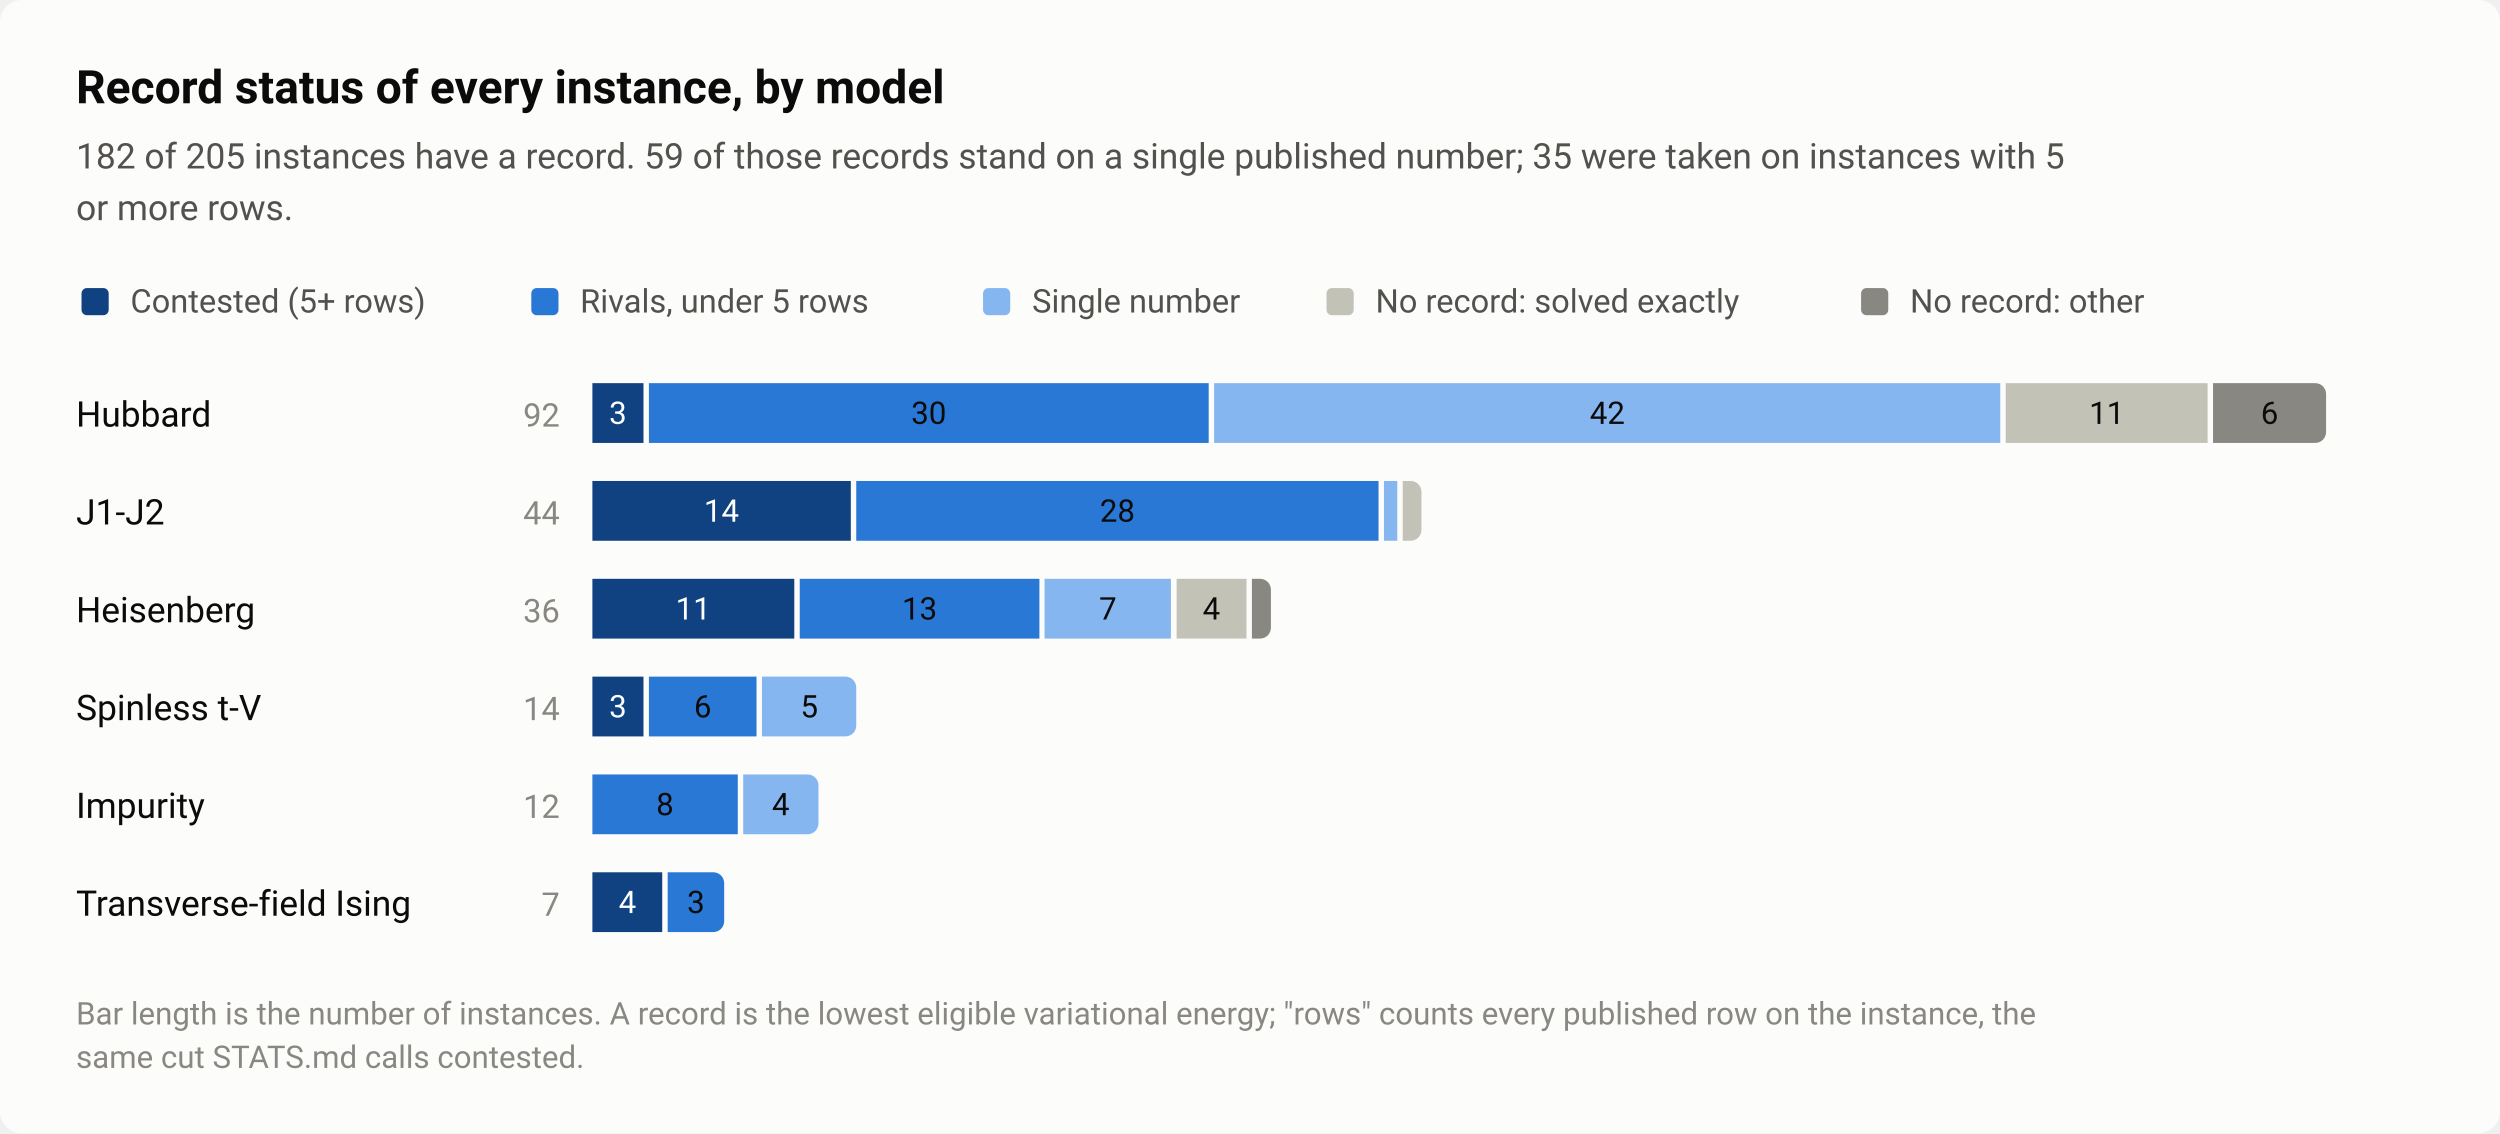
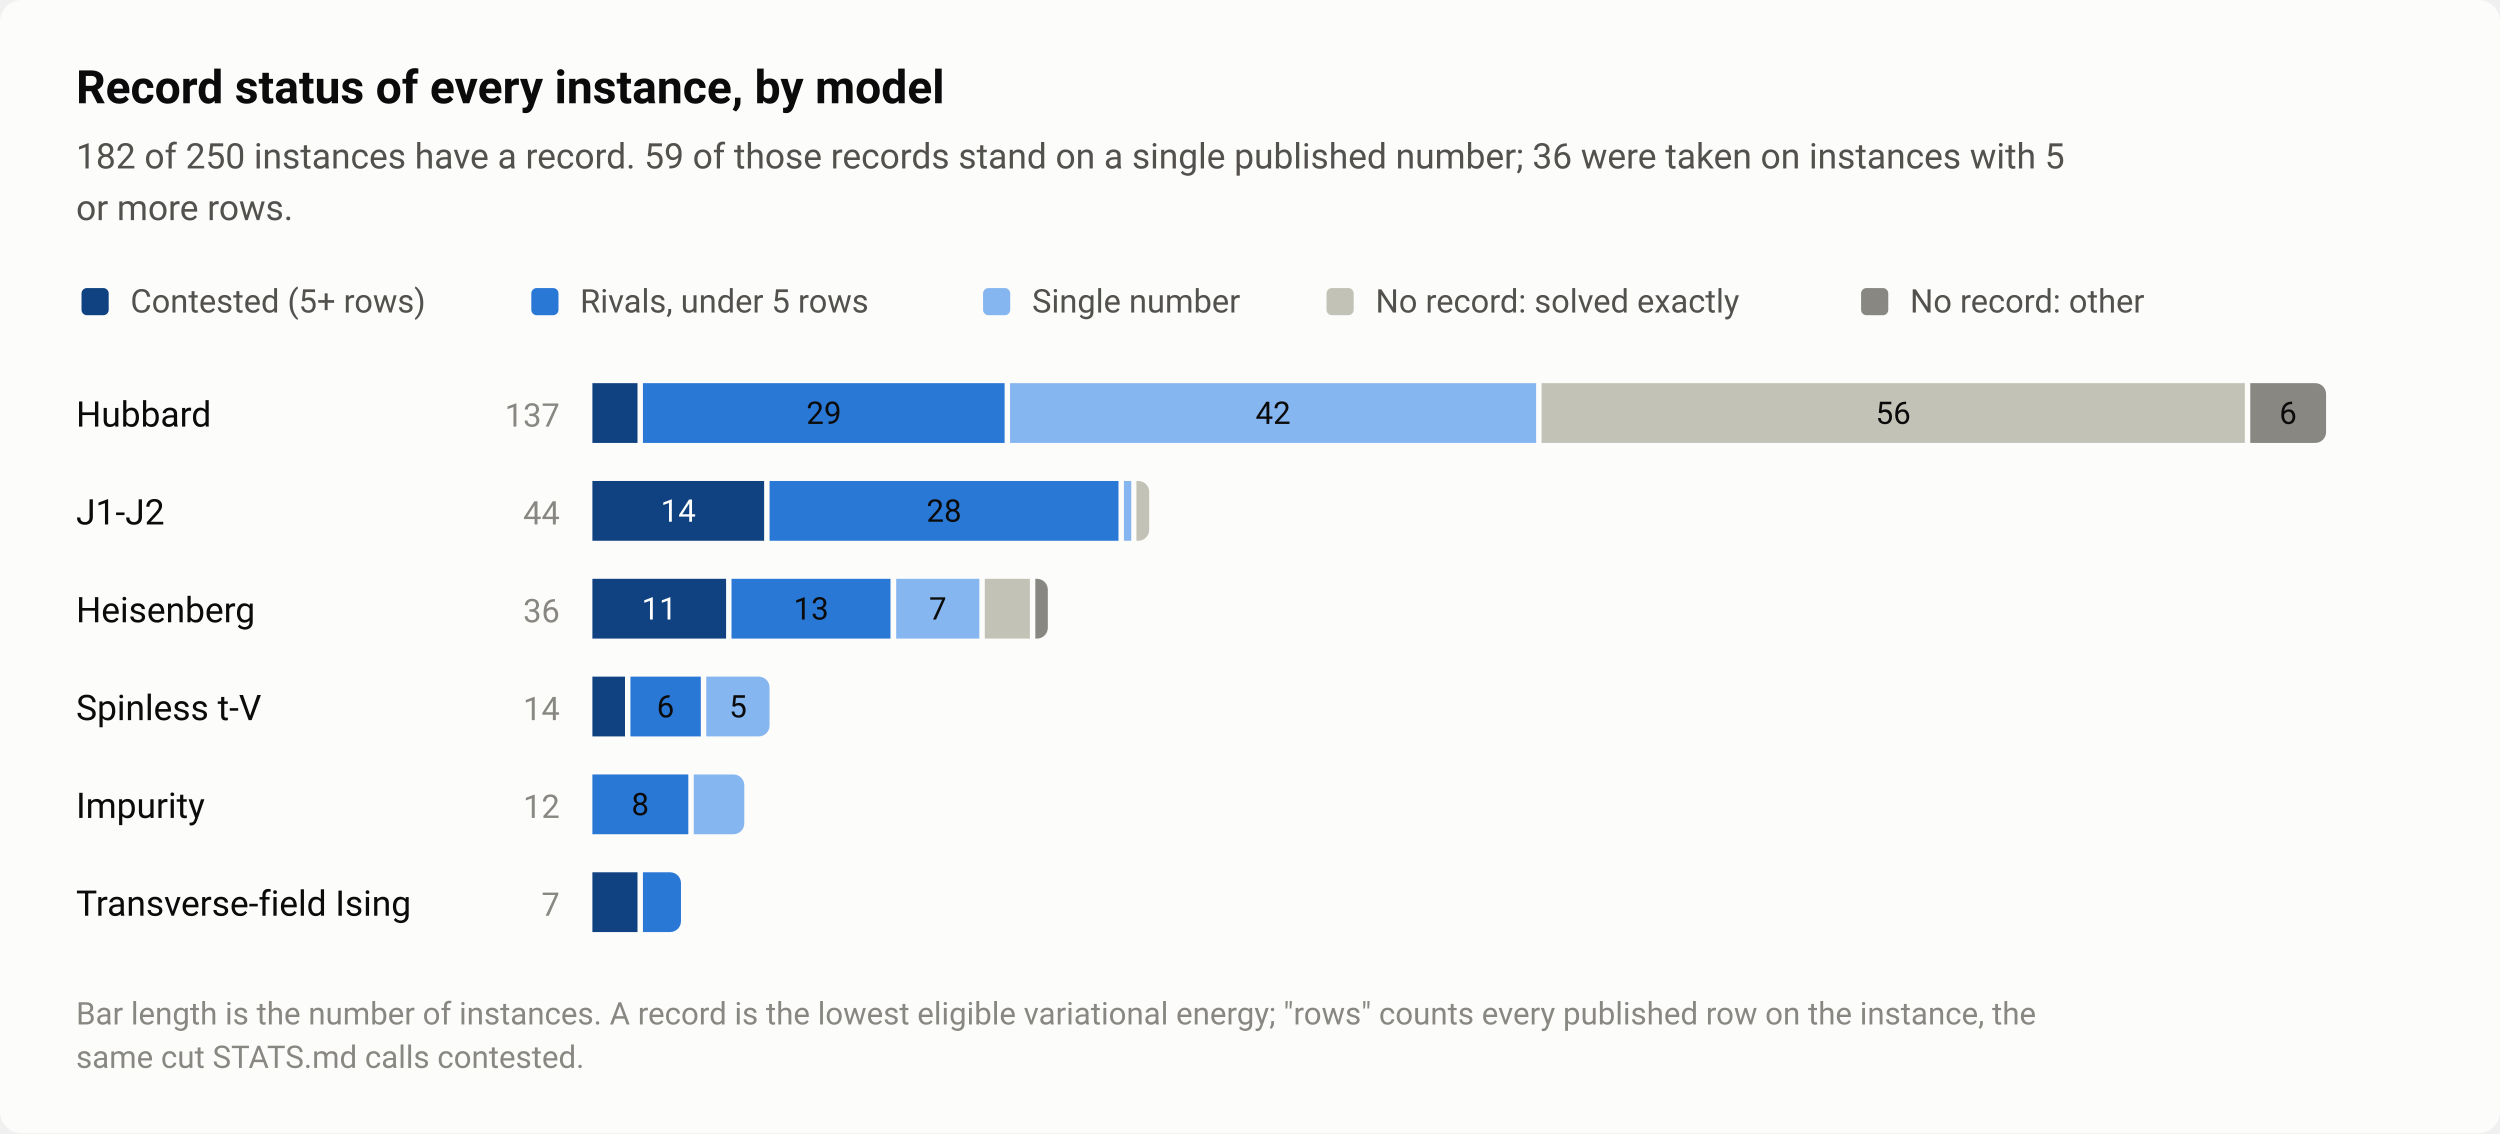
<svg xmlns="http://www.w3.org/2000/svg" width="920" height="417" viewBox="0 0 920 417" role="img" aria-labelledby="title desc">
  <style>text{font-family:system-ui,-apple-system,"Segoe UI",Roboto,"Helvetica Neue",Arial,sans-serif}</style>
  <rect width="920" height="417" rx="8" fill="#fcfcfb" />
  <text x="28" y="38" font-size="17" fill="#0b0b0b" font-weight="600">Record status of every instance, by model</text>
-   <text x="28" y="62" font-size="13" fill="#52514e">182 of 205 instances have a record. 59 of those records stand on a single published number; 35 were taken on instances with 5</text>
+   <text x="28" y="62" font-size="13" fill="#52514e">182 of 250 instances have a record. 59 of those records stand on a single published number; 36 were taken on instances with 5</text>
  <text x="28" y="81" font-size="13" fill="#52514e">or more rows.</text>
  <rect x="30" y="106" width="10" height="10" rx="2" fill="#104281" />
  <text x="48" y="115" font-size="12" fill="#52514e">Contested (5+ rows)</text>
  <rect x="195.52" y="106" width="10" height="10" rx="2" fill="#2a78d6" />
  <text x="213.5" y="115" font-size="12" fill="#52514e">Rivals, under 5 rows</text>
  <rect x="361.76" y="106" width="10" height="10" rx="2" fill="#86b6ef" />
  <text x="379.8" y="115" font-size="12" fill="#52514e">Single number</text>
  <rect x="488.16" y="106" width="10" height="10" rx="2" fill="#c3c2b7" />
  <text x="506.2" y="115" font-size="12" fill="#52514e">No record: solved exactly</text>
  <rect x="684.88" y="106" width="10" height="10" rx="2" fill="#898781" />
  <text x="702.9" y="115" font-size="12" fill="#52514e">No record: other</text>
  <text x="28" y="157" font-size="13" fill="#0b0b0b">Hubbard</text>
-   <text x="206" y="157" font-size="12" fill="#898781" text-anchor="end" style="font-variant-numeric:tabular-nums">92</text>
-   <rect x="218" y="141" width="18.8" height="22" fill="#104281" />
-   <text x="227.4" y="156" font-size="11.5" fill="#ffffff" text-anchor="middle" style="font-variant-numeric:tabular-nums">3</text>
-   <rect x="238.8" y="141" width="206" height="22" fill="#2a78d6" />
-   <text x="341.8" y="156" font-size="11.5" fill="#0b0b0b" text-anchor="middle" style="font-variant-numeric:tabular-nums">30</text>
-   <rect x="446.8" y="141" width="289.3" height="22" fill="#86b6ef" />
-   <text x="591.5" y="156" font-size="11.5" fill="#0b0b0b" text-anchor="middle" style="font-variant-numeric:tabular-nums">42</text>
-   <rect x="738.1" y="141" width="74.3" height="22" fill="#c3c2b7" />
-   <text x="775.3" y="156" font-size="11.5" fill="#0b0b0b" text-anchor="middle" style="font-variant-numeric:tabular-nums">11</text>
-   <path d="M814.4 141H852A4 4 0 0 1 856 145V159A4 4 0 0 1 852 163H814.4Z" fill="#898781" />
-   <text x="835.2" y="156" font-size="11.5" fill="#0b0b0b" text-anchor="middle" style="font-variant-numeric:tabular-nums">6</text>
+   <text x="206" y="157" font-size="12" fill="#898781" text-anchor="end" style="font-variant-numeric:tabular-nums">137</text>
+   <rect x="218" y="141" width="16.6" height="22" fill="#104281" />
+   <rect x="236.6" y="141" width="133.1" height="22" fill="#2a78d6" />
+   <text x="303.2" y="156" font-size="11.5" fill="#0b0b0b" text-anchor="middle" style="font-variant-numeric:tabular-nums">29</text>
+   <rect x="371.7" y="141" width="193.6" height="22" fill="#86b6ef" />
+   <text x="468.5" y="156" font-size="11.5" fill="#0b0b0b" text-anchor="middle" style="font-variant-numeric:tabular-nums">42</text>
+   <rect x="567.3" y="141" width="258.8" height="22" fill="#c3c2b7" />
+   <text x="696.7" y="156" font-size="11.5" fill="#0b0b0b" text-anchor="middle" style="font-variant-numeric:tabular-nums">56</text>
+   <path d="M828.1 141H852A4 4 0 0 1 856 145V159A4 4 0 0 1 852 163H828.1Z" fill="#898781" />
+   <text x="842" y="156" font-size="11.5" fill="#0b0b0b" text-anchor="middle" style="font-variant-numeric:tabular-nums">6</text>
  <text x="28" y="193" font-size="13" fill="#0b0b0b">J1-J2</text>
  <text x="206" y="193" font-size="12" fill="#898781" text-anchor="end" style="font-variant-numeric:tabular-nums">44</text>
-   <rect x="218" y="177" width="95.1" height="22" fill="#104281" />
-   <text x="265.5" y="192" font-size="11.5" fill="#ffffff" text-anchor="middle" style="font-variant-numeric:tabular-nums">14</text>
-   <rect x="315.1" y="177" width="192.2" height="22" fill="#2a78d6" />
-   <text x="411.2" y="192" font-size="11.5" fill="#0b0b0b" text-anchor="middle" style="font-variant-numeric:tabular-nums">28</text>
-   <rect x="509.3" y="177" width="4.9" height="22" fill="#86b6ef" />
-   <path d="M516.2 177H519.1A4 4 0 0 1 523.1 181V195A4 4 0 0 1 519.1 199H516.2Z" fill="#c3c2b7" />
+   <rect x="218" y="177" width="63.2" height="22" fill="#104281" />
+   <text x="249.6" y="192" font-size="11.5" fill="#ffffff" text-anchor="middle" style="font-variant-numeric:tabular-nums">14</text>
+   <rect x="283.2" y="177" width="128.4" height="22" fill="#2a78d6" />
+   <text x="347.4" y="192" font-size="11.5" fill="#0b0b0b" text-anchor="middle" style="font-variant-numeric:tabular-nums">28</text>
+   <rect x="413.6" y="177" width="2.7" height="22" fill="#86b6ef" />
+   <path d="M418.2 177H418.9A4 4 0 0 1 422.9 181V195A4 4 0 0 1 418.9 199H418.2Z" fill="#c3c2b7" />
  <text x="28" y="229" font-size="13" fill="#0b0b0b">Heisenberg</text>
  <text x="206" y="229" font-size="12" fill="#898781" text-anchor="end" style="font-variant-numeric:tabular-nums">36</text>
-   <rect x="218" y="213" width="74.3" height="22" fill="#104281" />
-   <text x="255.1" y="228" font-size="11.5" fill="#ffffff" text-anchor="middle" style="font-variant-numeric:tabular-nums">11</text>
-   <rect x="294.3" y="213" width="88.2" height="22" fill="#2a78d6" />
-   <text x="338.4" y="228" font-size="11.5" fill="#0b0b0b" text-anchor="middle" style="font-variant-numeric:tabular-nums">13</text>
-   <rect x="384.4" y="213" width="46.5" height="22" fill="#86b6ef" />
-   <text x="407.7" y="228" font-size="11.5" fill="#0b0b0b" text-anchor="middle" style="font-variant-numeric:tabular-nums">7</text>
-   <rect x="433" y="213" width="25.7" height="22" fill="#c3c2b7" />
-   <text x="445.8" y="228" font-size="11.5" fill="#0b0b0b" text-anchor="middle" style="font-variant-numeric:tabular-nums">4</text>
-   <path d="M460.7 213H463.7A4 4 0 0 1 467.7 217V231A4 4 0 0 1 463.7 235H460.7Z" fill="#898781" />
+   <rect x="218" y="213" width="49.2" height="22" fill="#104281" />
+   <text x="242.6" y="228" font-size="11.5" fill="#ffffff" text-anchor="middle" style="font-variant-numeric:tabular-nums">11</text>
+   <rect x="269.2" y="213" width="58.5" height="22" fill="#2a78d6" />
+   <text x="298.5" y="228" font-size="11.5" fill="#0b0b0b" text-anchor="middle" style="font-variant-numeric:tabular-nums">13</text>
+   <rect x="329.8" y="213" width="30.6" height="22" fill="#86b6ef" />
+   <text x="345.1" y="228" font-size="11.5" fill="#0b0b0b" text-anchor="middle" style="font-variant-numeric:tabular-nums">7</text>
+   <rect x="362.4" y="213" width="16.6" height="22" fill="#c3c2b7" />
+   <path d="M381 213H381.6A4 4 0 0 1 385.6 217V231A4 4 0 0 1 381.6 235H381Z" fill="#898781" />
  <text x="28" y="265" font-size="13" fill="#0b0b0b">Spinless t-V</text>
  <text x="206" y="265" font-size="12" fill="#898781" text-anchor="end" style="font-variant-numeric:tabular-nums">14</text>
-   <rect x="218" y="249" width="18.8" height="22" fill="#104281" />
-   <text x="227.4" y="264" font-size="11.5" fill="#ffffff" text-anchor="middle" style="font-variant-numeric:tabular-nums">3</text>
-   <rect x="238.8" y="249" width="39.6" height="22" fill="#2a78d6" />
-   <text x="258.6" y="264" font-size="11.5" fill="#0b0b0b" text-anchor="middle" style="font-variant-numeric:tabular-nums">6</text>
-   <path d="M280.4 249H311.1A4 4 0 0 1 315.1 253V267A4 4 0 0 1 311.1 271H280.4Z" fill="#86b6ef" />
-   <text x="297.8" y="264" font-size="11.5" fill="#0b0b0b" text-anchor="middle" style="font-variant-numeric:tabular-nums">5</text>
+   <rect x="218" y="249" width="12" height="22" fill="#104281" />
+   <rect x="232" y="249" width="25.9" height="22" fill="#2a78d6" />
+   <text x="244.9" y="264" font-size="11.5" fill="#0b0b0b" text-anchor="middle" style="font-variant-numeric:tabular-nums">6</text>
+   <path d="M259.9 249H279.2A4 4 0 0 1 283.2 253V267A4 4 0 0 1 279.2 271H259.9Z" fill="#86b6ef" />
+   <text x="271.6" y="264" font-size="11.5" fill="#0b0b0b" text-anchor="middle" style="font-variant-numeric:tabular-nums">5</text>
  <text x="28" y="301" font-size="13" fill="#0b0b0b">Impurity</text>
  <text x="206" y="301" font-size="12" fill="#898781" text-anchor="end" style="font-variant-numeric:tabular-nums">12</text>
-   <rect x="218" y="285" width="53.5" height="22" fill="#2a78d6" />
-   <text x="244.7" y="300" font-size="11.5" fill="#0b0b0b" text-anchor="middle" style="font-variant-numeric:tabular-nums">8</text>
-   <path d="M273.5 285H297.2A4 4 0 0 1 301.2 289V303A4 4 0 0 1 297.2 307H273.5Z" fill="#86b6ef" />
-   <text x="287.3" y="300" font-size="11.5" fill="#0b0b0b" text-anchor="middle" style="font-variant-numeric:tabular-nums">4</text>
+   <rect x="218" y="285" width="35.3" height="22" fill="#2a78d6" />
+   <text x="235.6" y="300" font-size="11.5" fill="#0b0b0b" text-anchor="middle" style="font-variant-numeric:tabular-nums">8</text>
+   <path d="M255.3 285H269.9A4 4 0 0 1 273.9 289V303A4 4 0 0 1 269.9 307H255.3Z" fill="#86b6ef" />
  <text x="28" y="337" font-size="13" fill="#0b0b0b">Transverse-field Ising</text>
  <text x="206" y="337" font-size="12" fill="#898781" text-anchor="end" style="font-variant-numeric:tabular-nums">7</text>
-   <rect x="218" y="321" width="25.7" height="22" fill="#104281" />
-   <text x="230.9" y="336" font-size="11.5" fill="#ffffff" text-anchor="middle" style="font-variant-numeric:tabular-nums">4</text>
-   <path d="M245.7 321H262.5A4 4 0 0 1 266.5 325V339A4 4 0 0 1 262.5 343H245.7Z" fill="#2a78d6" />
-   <text x="256.1" y="336" font-size="11.5" fill="#0b0b0b" text-anchor="middle" style="font-variant-numeric:tabular-nums">3</text>
+   <rect x="218" y="321" width="16.6" height="22" fill="#104281" />
+   <path d="M236.6 321H246.6A4 4 0 0 1 250.6 325V339A4 4 0 0 1 246.6 343H236.6Z" fill="#2a78d6" />
  <text x="28" y="377" font-size="11.5" fill="#898781">Bar length is the number of instances. A record is the lowest eligible variational energy; "rows" counts every published row on the instance, the</text>
  <text x="28" y="393" font-size="11.5" fill="#898781">same cut STATS.md calls contested.</text>
</svg>
